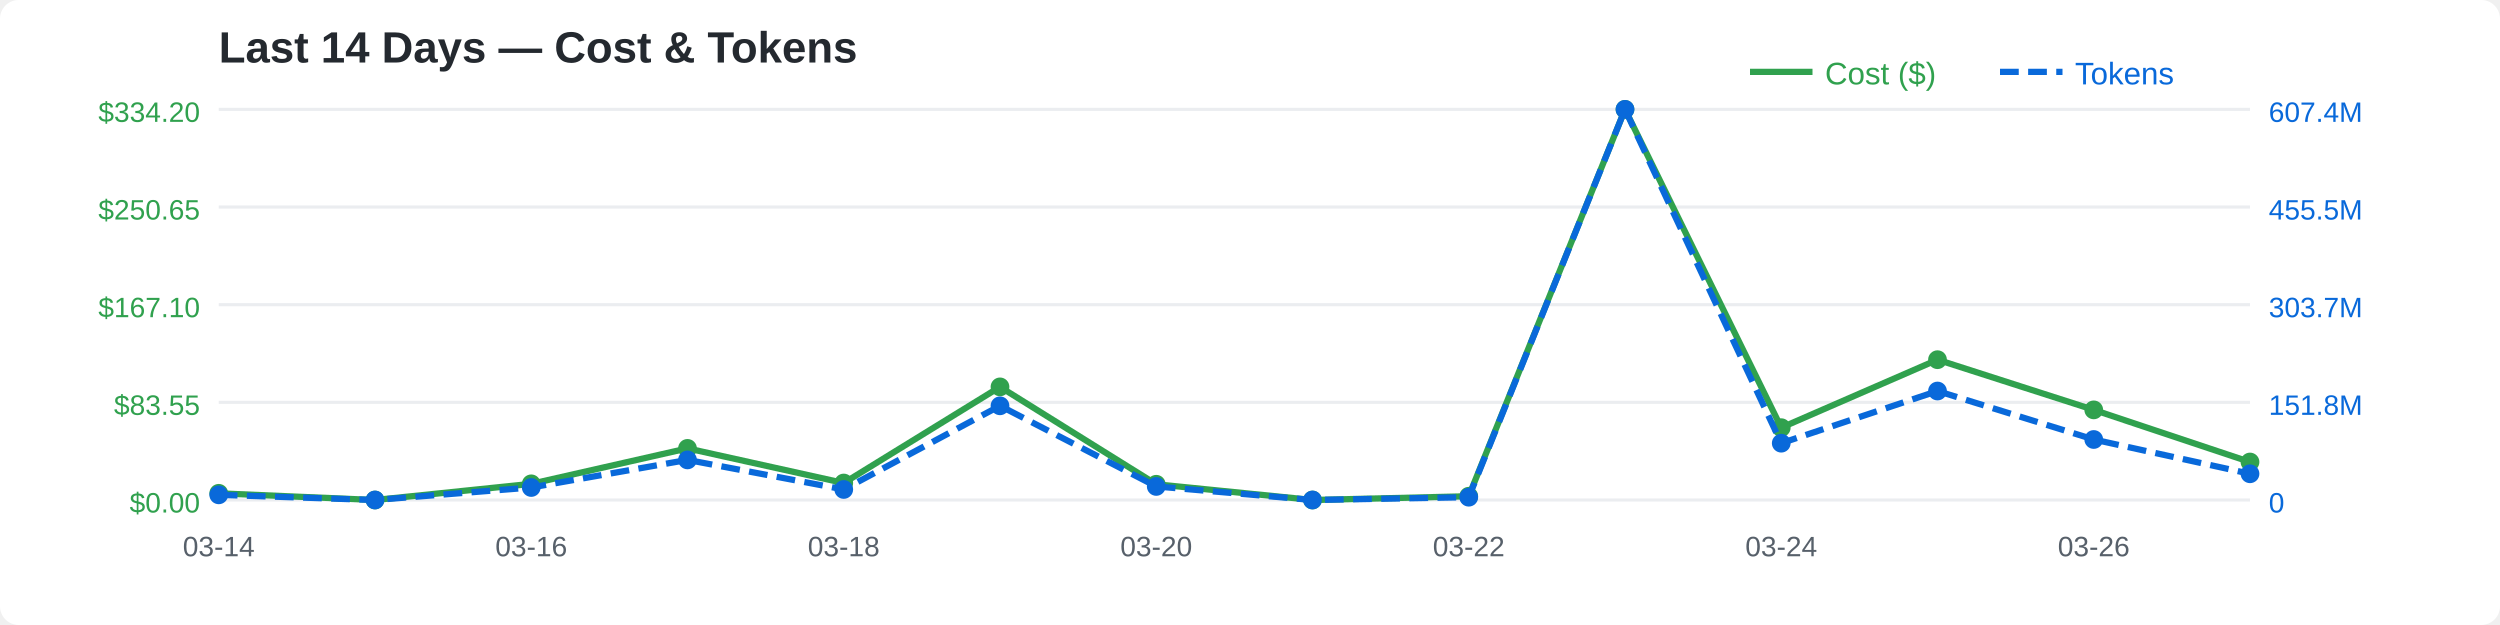
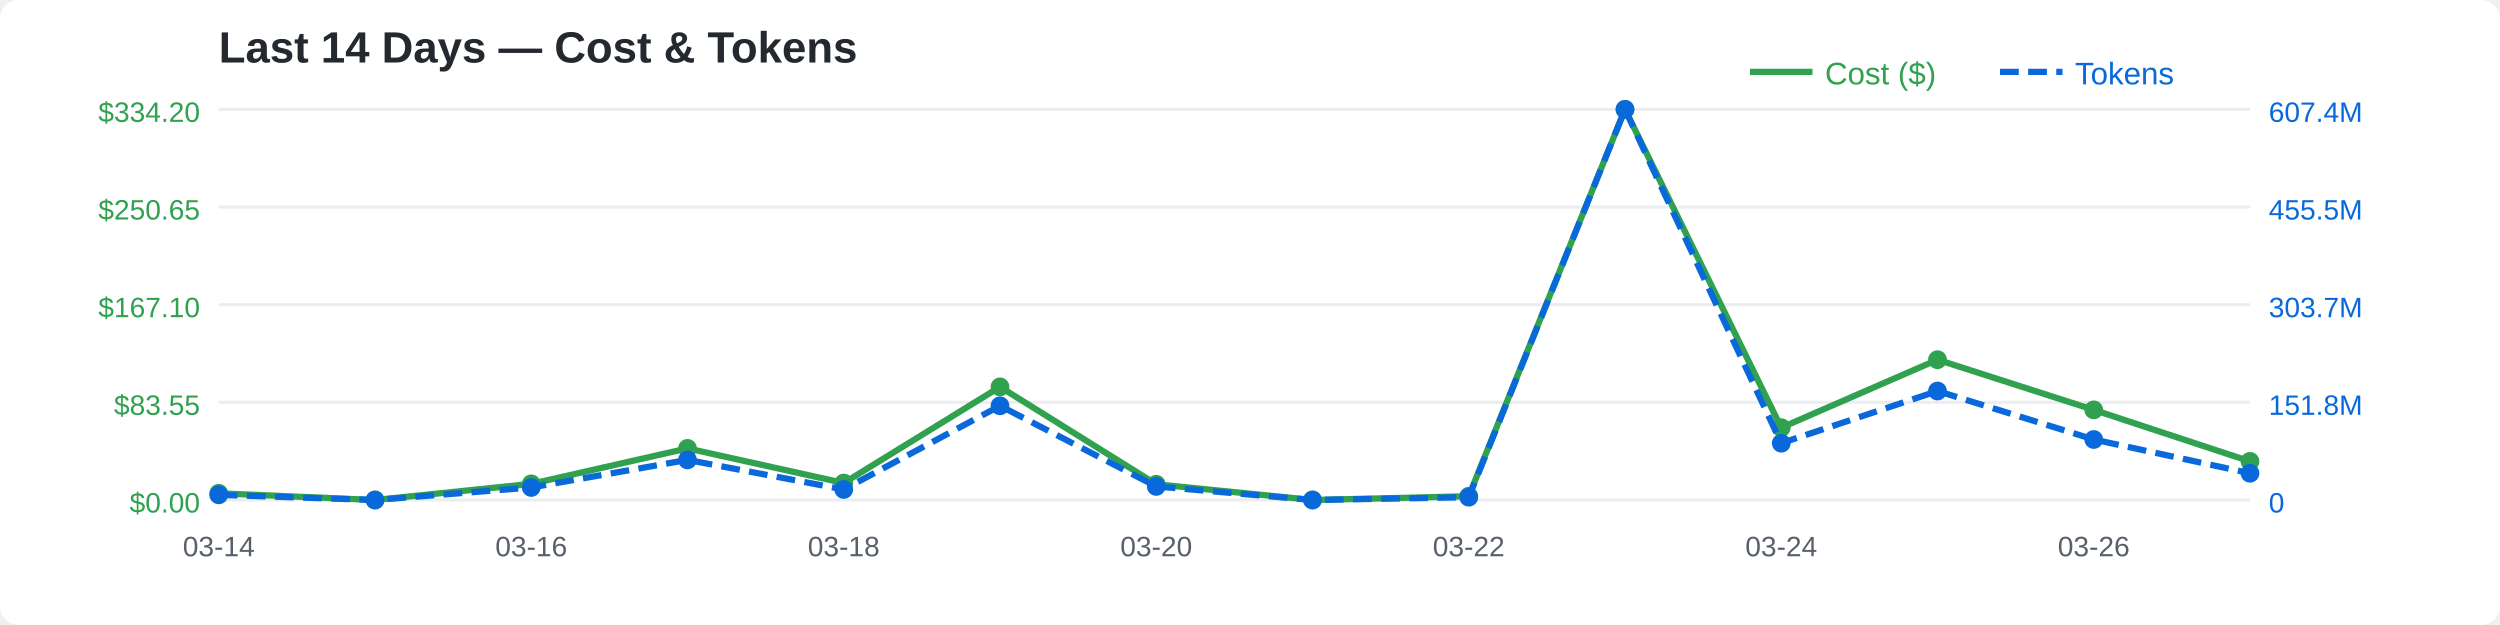
<svg xmlns="http://www.w3.org/2000/svg" width="800" height="200" viewBox="0 0 800 200">
  <rect width="800" height="200" fill="#ffffff" rx="6" />
  <text x="70" y="20" font-family="Arial, sans-serif" font-size="14" fill="#24292f" font-weight="bold">Last 14 Days — Cost &amp; Tokens</text>
  <line x1="70" y1="35.0" x2="720" y2="35.0" stroke="#ebedf0" stroke-width="1" />
  <line x1="70" y1="66.25" x2="720" y2="66.25" stroke="#ebedf0" stroke-width="1" />
  <line x1="70" y1="97.5" x2="720" y2="97.5" stroke="#ebedf0" stroke-width="1" />
  <line x1="70" y1="128.75" x2="720" y2="128.75" stroke="#ebedf0" stroke-width="1" />
  <line x1="70" y1="160.0" x2="720" y2="160.0" stroke="#ebedf0" stroke-width="1" />
  <text x="70.0" y="178" font-family="Arial, sans-serif" font-size="9" fill="#57606a" text-anchor="middle">03-14</text>
  <text x="170.0" y="178" font-family="Arial, sans-serif" font-size="9" fill="#57606a" text-anchor="middle">03-16</text>
  <text x="270.0" y="178" font-family="Arial, sans-serif" font-size="9" fill="#57606a" text-anchor="middle">03-18</text>
  <text x="370.0" y="178" font-family="Arial, sans-serif" font-size="9" fill="#57606a" text-anchor="middle">03-20</text>
  <text x="470.0" y="178" font-family="Arial, sans-serif" font-size="9" fill="#57606a" text-anchor="middle">03-22</text>
  <text x="570.0" y="178" font-family="Arial, sans-serif" font-size="9" fill="#57606a" text-anchor="middle">03-24</text>
  <text x="670.0" y="178" font-family="Arial, sans-serif" font-size="9" fill="#57606a" text-anchor="middle">03-26</text>
  <text x="64" y="39.0" font-family="Arial, sans-serif" font-size="9" fill="#30a14e" text-anchor="end">$334.20</text>
  <text x="64" y="70.25" font-family="Arial, sans-serif" font-size="9" fill="#30a14e" text-anchor="end">$250.65</text>
  <text x="64" y="101.5" font-family="Arial, sans-serif" font-size="9" fill="#30a14e" text-anchor="end">$167.10</text>
  <text x="64" y="132.75" font-family="Arial, sans-serif" font-size="9" fill="#30a14e" text-anchor="end">$83.55</text>
  <text x="64" y="164.0" font-family="Arial, sans-serif" font-size="9" fill="#30a14e" text-anchor="end">$0.00</text>
  <text x="726" y="39.0" font-family="Arial, sans-serif" font-size="9" fill="#0969da">607.4M</text>
  <text x="726" y="70.25" font-family="Arial, sans-serif" font-size="9" fill="#0969da">455.5M</text>
  <text x="726" y="101.5" font-family="Arial, sans-serif" font-size="9" fill="#0969da">303.7M</text>
  <text x="726" y="132.75" font-family="Arial, sans-serif" font-size="9" fill="#0969da">151.8M</text>
  <text x="726" y="164.0" font-family="Arial, sans-serif" font-size="9" fill="#0969da">0</text>
-   <polyline points="70.0,157.86 120.0,160.0 170.0,154.827 220.0,143.482 270.0,154.568 320.0,123.802 370.0,154.966 420.0,160.0 470.0,158.795 520.0,35.0 570.0,136.859 620.0,115.101 670.0,131.16 720.0,147.842" fill="none" stroke="#30a14e" stroke-width="2" />
+   <polyline points="70.0,157.86 120.0,160.0 170.0,154.827 220.0,143.482 270.0,154.568 320.0,123.802 370.0,154.966 420.0,160.0 470.0,158.795 520.0,35.0 570.0,136.859 620.0,115.101 670.0,131.16 720.0,147.646" fill="none" stroke="#30a14e" stroke-width="2" />
  <circle cx="70.0" cy="157.86" r="3" fill="#30a14e">
    </circle>
  <circle cx="120.0" cy="160.0" r="3" fill="#30a14e">
    </circle>
  <circle cx="170.0" cy="154.827" r="3" fill="#30a14e">
    </circle>
  <circle cx="220.0" cy="143.482" r="3" fill="#30a14e">
    </circle>
  <circle cx="270.0" cy="154.568" r="3" fill="#30a14e">
    </circle>
  <circle cx="320.0" cy="123.802" r="3" fill="#30a14e">
    </circle>
  <circle cx="370.0" cy="154.966" r="3" fill="#30a14e">
    </circle>
  <circle cx="420.0" cy="160.0" r="3" fill="#30a14e">
    </circle>
  <circle cx="470.0" cy="158.795" r="3" fill="#30a14e">
    </circle>
  <circle cx="520.0" cy="35.0" r="3" fill="#30a14e">
    </circle>
  <circle cx="570.0" cy="136.859" r="3" fill="#30a14e">
    </circle>
  <circle cx="620.0" cy="115.101" r="3" fill="#30a14e">
    </circle>
  <circle cx="670.0" cy="131.16" r="3" fill="#30a14e">
    </circle>
-   <circle cx="720.0" cy="147.842" r="3" fill="#30a14e">
+   <circle cx="720.0" cy="147.646" r="3" fill="#30a14e">
    </circle>
-   <polyline points="70.0,158.348 120.0,160.0 170.0,155.999 220.0,147.169 270.0,156.63 320.0,129.859 370.0,155.662 420.0,160.0 470.0,159.105 520.0,35.0 570.0,141.82 620.0,125.128 670.0,140.638 720.0,151.609" fill="none" stroke="#0969da" stroke-width="2" stroke-dasharray="6,3" />
+   <polyline points="70.0,158.348 120.0,160.0 170.0,155.999 220.0,147.169 270.0,156.63 320.0,129.859 370.0,155.662 420.0,160.0 470.0,159.105 520.0,35.0 570.0,141.82 620.0,125.128 670.0,140.638 720.0,151.446" fill="none" stroke="#0969da" stroke-width="2" stroke-dasharray="6,3" />
  <circle cx="70.0" cy="158.348" r="3" fill="#0969da">
    </circle>
  <circle cx="120.0" cy="160.0" r="3" fill="#0969da">
    </circle>
  <circle cx="170.0" cy="155.999" r="3" fill="#0969da">
    </circle>
  <circle cx="220.0" cy="147.169" r="3" fill="#0969da">
    </circle>
  <circle cx="270.0" cy="156.63" r="3" fill="#0969da">
    </circle>
  <circle cx="320.0" cy="129.859" r="3" fill="#0969da">
    </circle>
  <circle cx="370.0" cy="155.662" r="3" fill="#0969da">
    </circle>
  <circle cx="420.0" cy="160.0" r="3" fill="#0969da">
    </circle>
  <circle cx="470.0" cy="159.105" r="3" fill="#0969da">
    </circle>
  <circle cx="520.0" cy="35.0" r="3" fill="#0969da">
    </circle>
  <circle cx="570.0" cy="141.82" r="3" fill="#0969da">
    </circle>
  <circle cx="620.0" cy="125.128" r="3" fill="#0969da">
    </circle>
  <circle cx="670.0" cy="140.638" r="3" fill="#0969da">
    </circle>
-   <circle cx="720.0" cy="151.609" r="3" fill="#0969da">
+   <circle cx="720.0" cy="151.446" r="3" fill="#0969da">
    </circle>
  <line x1="560" y1="23" x2="580" y2="23" stroke="#30a14e" stroke-width="2" />
  <text x="584" y="27" font-family="Arial, sans-serif" font-size="10" fill="#30a14e">Cost ($)</text>
  <line x1="640" y1="23" x2="660" y2="23" stroke="#0969da" stroke-width="2" stroke-dasharray="6,3" />
  <text x="664" y="27" font-family="Arial, sans-serif" font-size="10" fill="#0969da">Tokens</text>
</svg>
